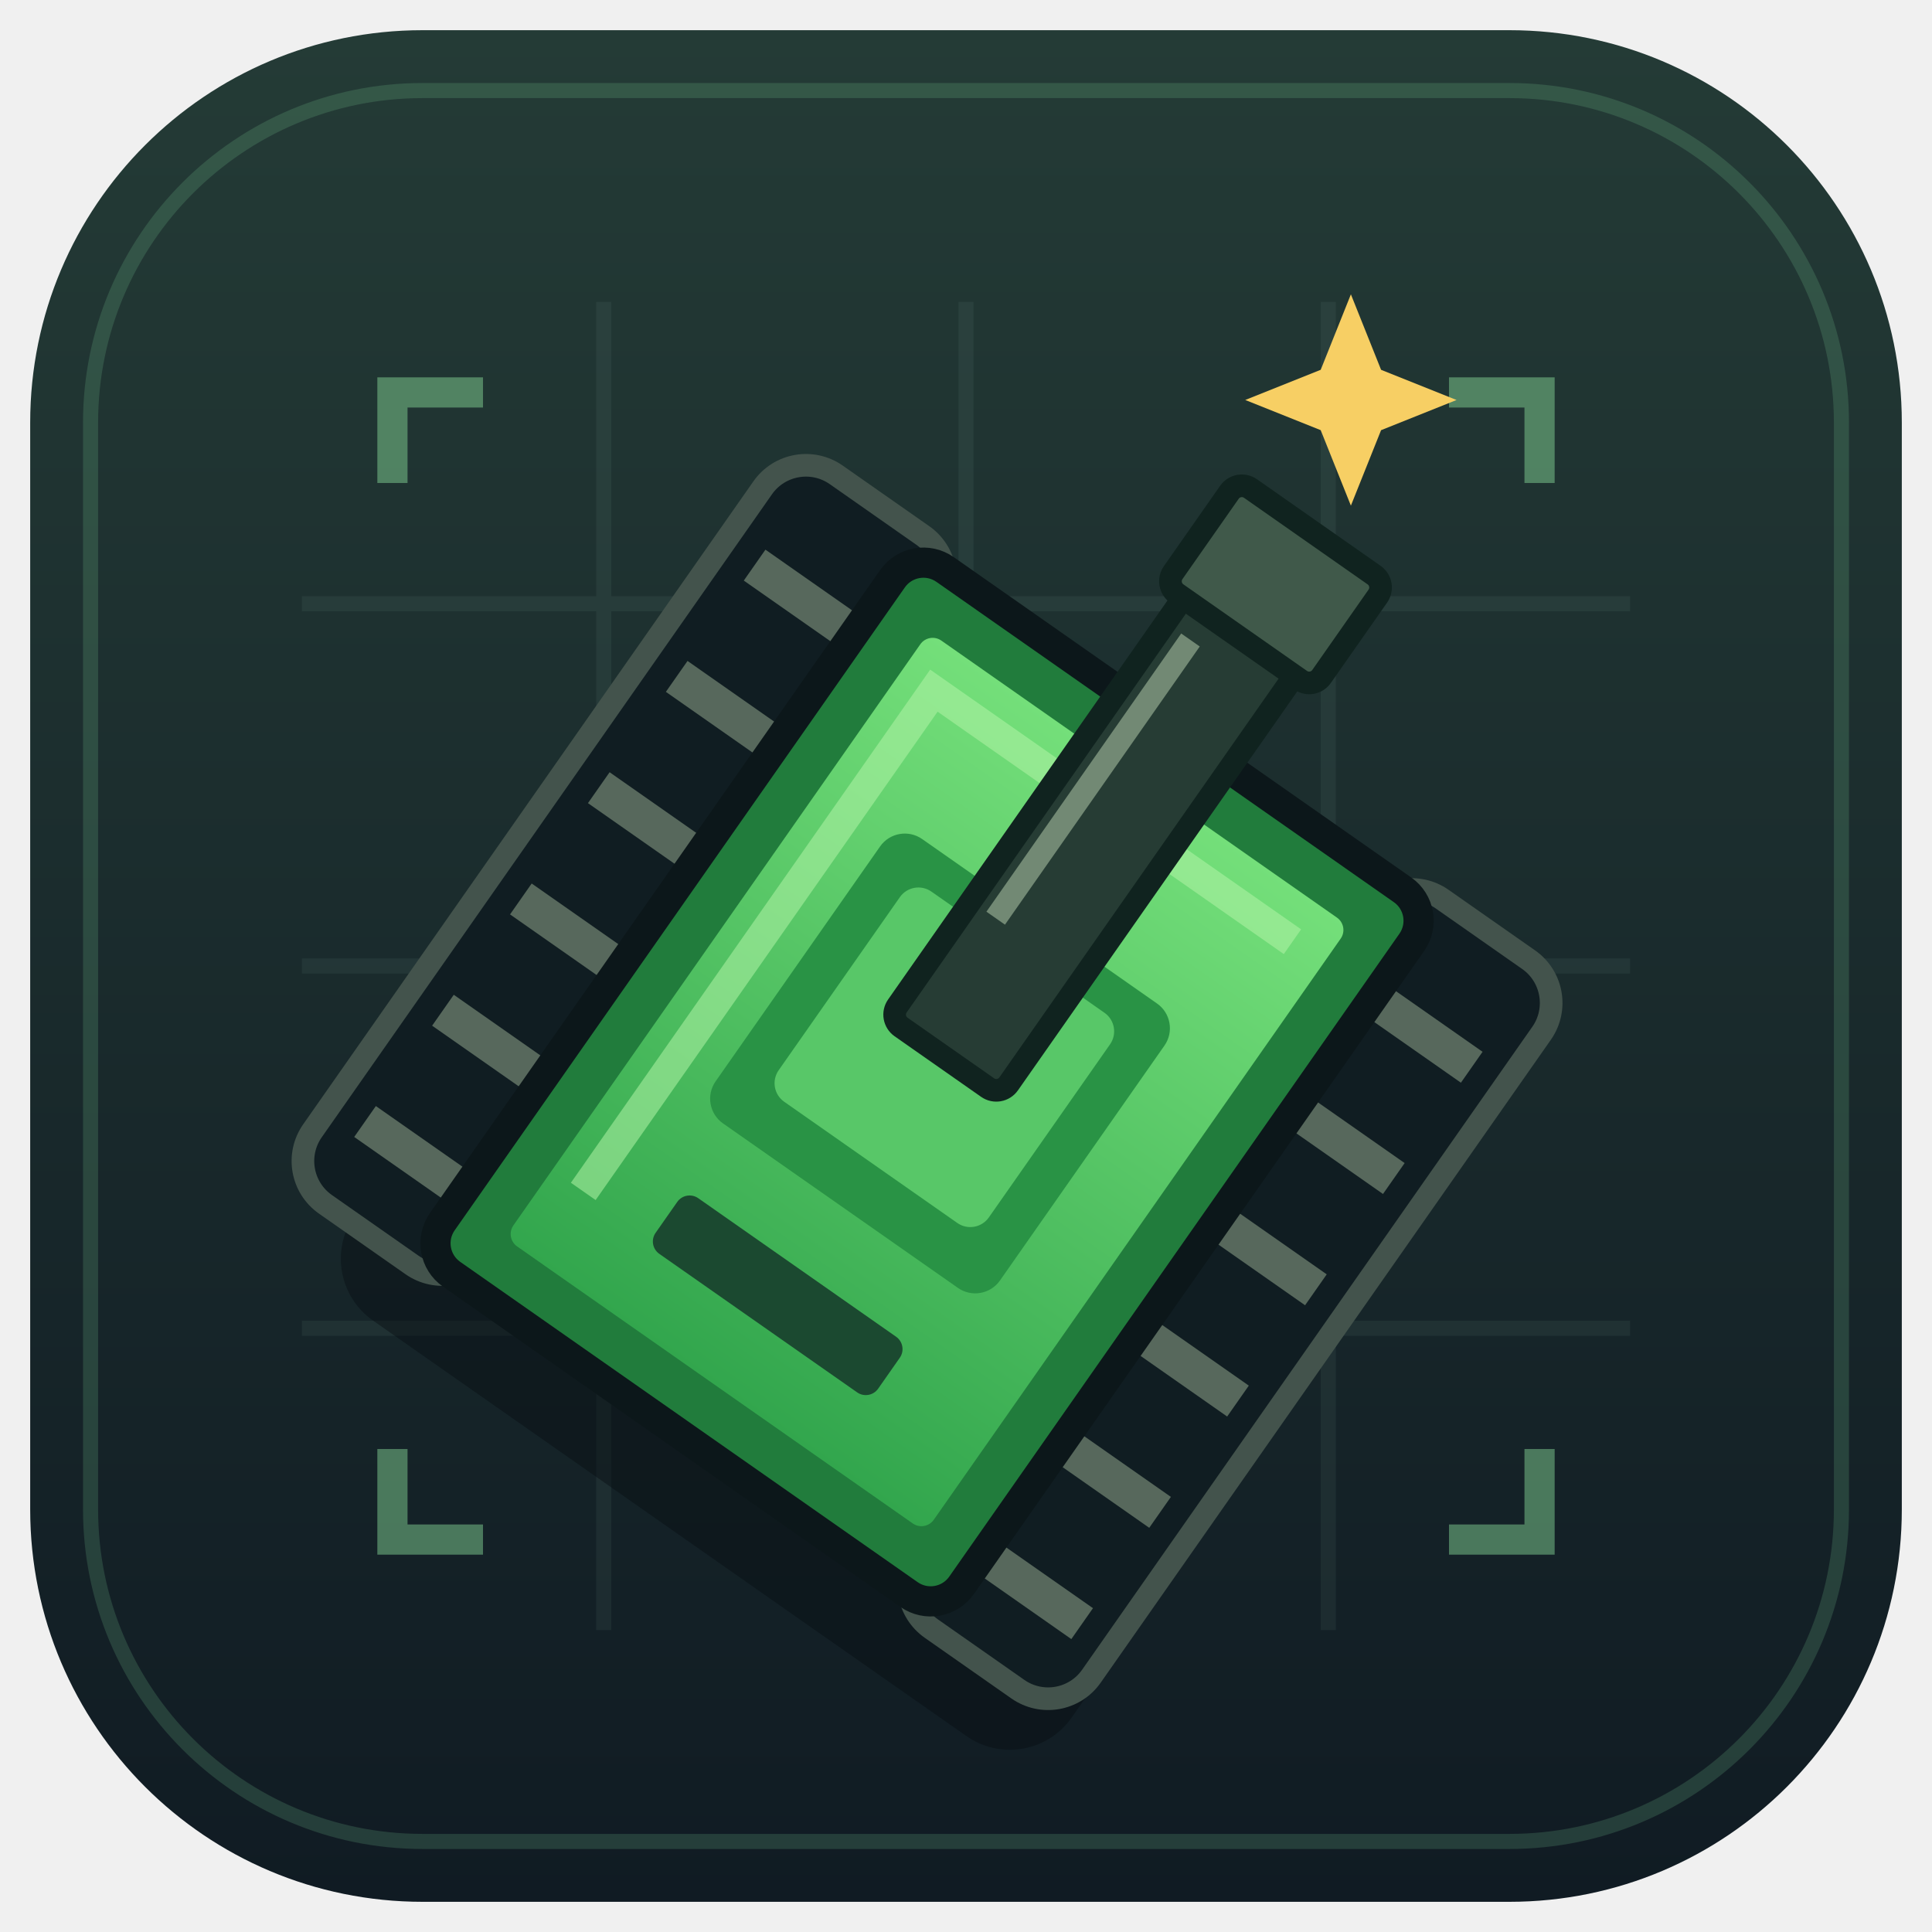
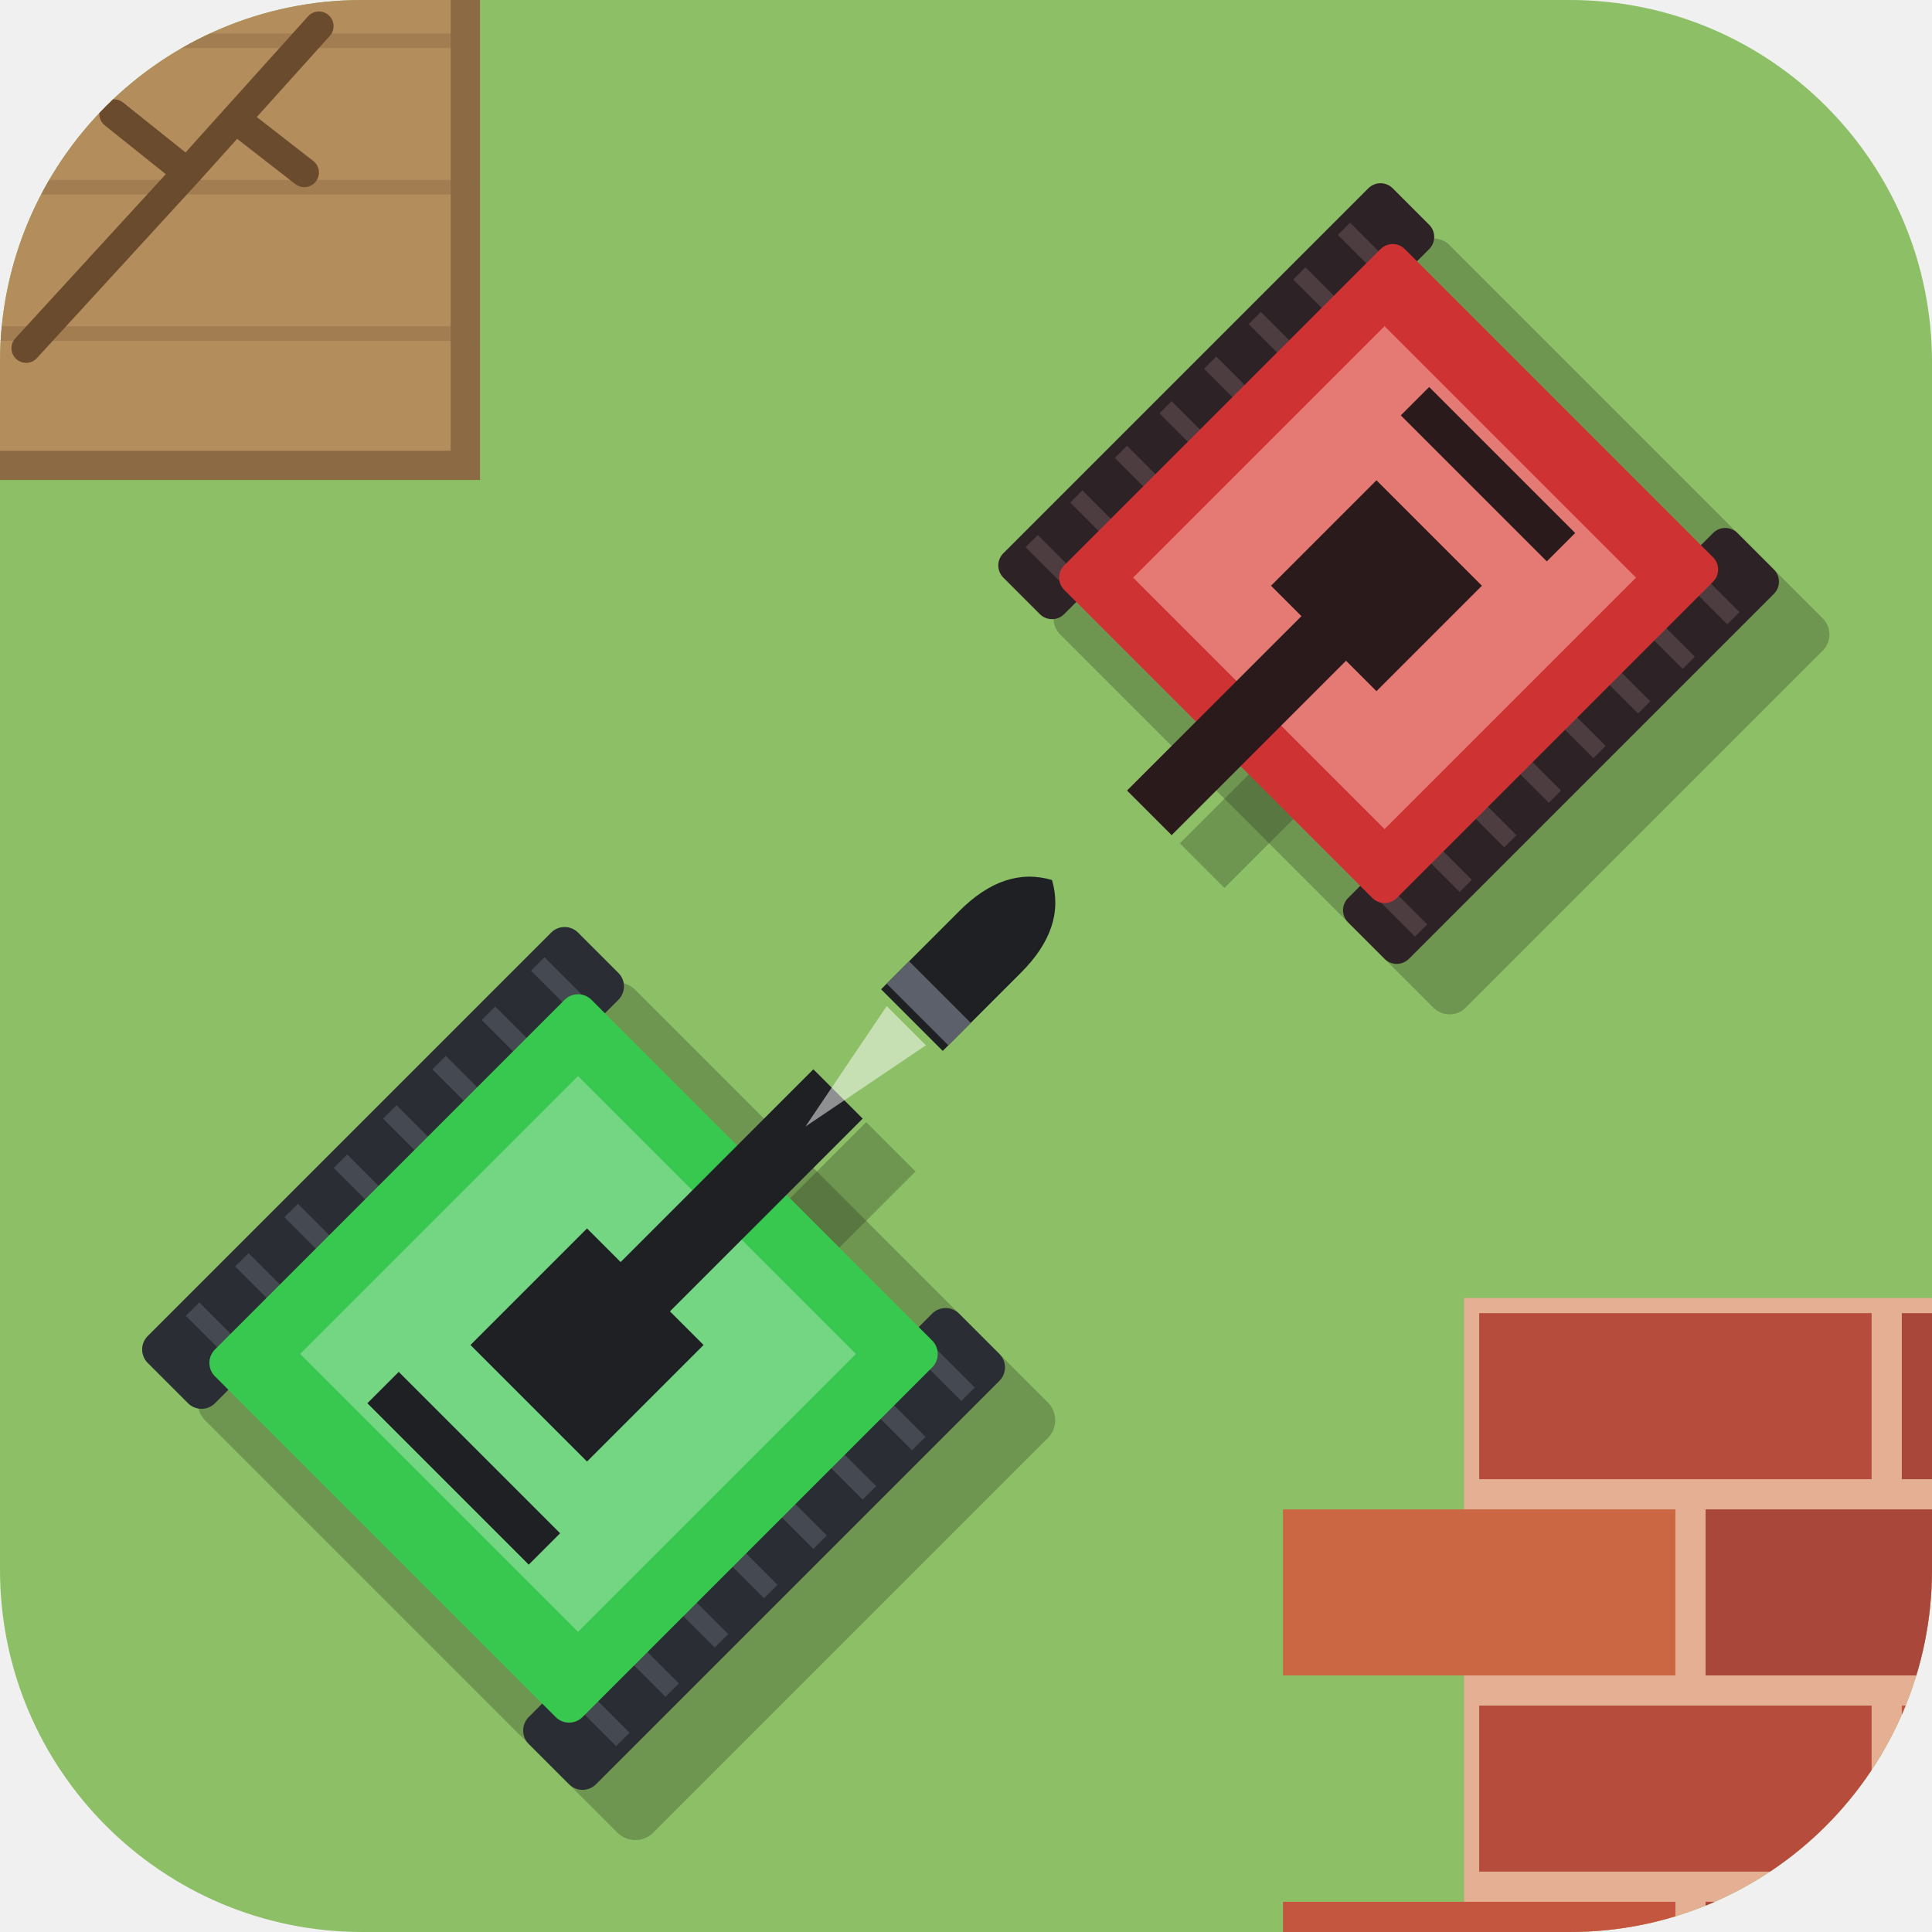
<svg xmlns="http://www.w3.org/2000/svg" width="256" height="256" viewBox="0 0 256 256" role="img" aria-labelledby="title desc">
  <defs>
-     <linearGradient id="tile" x2="0" y2="1">
-       <stop stop-color="#243b36" />
-       <stop offset="1" stop-color="#101b23" />
-     </linearGradient>
-     <linearGradient id="armor" x2="0" y2="1">
-       <stop stop-color="#74df7a" />
-       <stop offset="1" stop-color="#32a64d" />
-     </linearGradient>
+     <clipPath id="r">
+       <rect width="256" height="256" rx="48" />
+     </clipPath>
  </defs>
-   <rect x="4" y="4" width="248" height="248" rx="52" fill="url(#tile)" />
-   <rect x="12" y="12" width="232" height="232" rx="44" fill="none" stroke="#80dd9b" stroke-opacity=".18" stroke-width="2" />
-   <path d="M40 80h176M40 128h176M40 176h176M80 40v176M128 40v176M176 40v176" fill="none" stroke="#a0d4bb" stroke-opacity=".07" stroke-width="2" />
-   <path d="M52 64V52h12M192 52h12v12M204 192v12h-12M64 204H52v-12" fill="none" stroke="#8de29f" stroke-opacity=".45" stroke-width="4" />
-   <g transform="rotate(35 128 136)">
-     <rect x="76" y="93" width="116" height="120" rx="10" fill="#060d12" opacity=".45" />
-     <rect x="65" y="86" width="28" height="118" rx="7" fill="#101d22" stroke="#43534c" stroke-width="3" />
-     <rect x="163" y="86" width="28" height="118" rx="7" fill="#101d22" stroke="#43534c" stroke-width="3" />
-     <path d="M70 102h18m-18 18h18m-18 18h18m-18 18h18m-18 18h18m-18 18h18m80-90h18m-18 18h18m-18 18h18m-18 18h18m-18 18h18m-18 18h18" stroke="#57685c" stroke-width="5" />
-     <rect x="86" y="88" width="84" height="114" rx="5" fill="#217c3c" stroke="#0c171a" stroke-width="4" />
-     <rect x="94" y="96" width="68" height="98" rx="2" fill="url(#armor)" />
-     <path d="M99 183V102h58" fill="none" stroke="#b1f4a5" stroke-opacity=".55" stroke-width="4" />
-     <rect x="105" y="119" width="46" height="46" rx="4" fill="#299345" />
-     <rect x="111" y="124" width="34" height="34" rx="3" fill="#58c768" />
-     <rect x="119" y="63" width="18" height="78" rx="2" fill="#263c34" stroke="#10231f" stroke-width="3" />
-     <rect x="116" y="56" width="24" height="17" rx="2" fill="#40594a" stroke="#10231f" stroke-width="3" />
-     <path d="M123 77v45" stroke="#728974" stroke-width="3" />
-     <rect x="110" y="175" width="36" height="9" rx="2" fill="#1b4930" />
+   <g clip-path="url(#r)">
+     <rect width="256" height="256" fill="#8DBF66" />
+     <g transform="translate(-14 -14) scale(0.97)">
+       <rect width="80" height="80" fill="#B48D5C" />
+       <path d="M0 20H80M0 40H80M0 60H80" stroke="#8C6A43" stroke-width="2" opacity=".45" />
+       <rect x="2" y="2" width="76" height="76" fill="none" stroke="#8C6A43" stroke-width="4" />
+       <path d="M18 62L40 38L58 18M40 38L30 30M47 31L56 38" fill="none" stroke="#6B4B2E" stroke-width="4" stroke-linecap="round" stroke-linejoin="round" />
+     </g>
+     <rect x="194" y="172" width="96" height="90" fill="#E4AF92" />
+     <rect x="196" y="174" width="52" height="22" fill="#B54C3C" />
+     <rect x="252" y="174" width="52" height="22" fill="#A9473A" />
+     <rect x="170" y="200" width="52" height="22" fill="#CC6743" />
+     <rect x="226" y="200" width="52" height="22" fill="#A9473A" />
+     <rect x="282" y="200" width="52" height="22" fill="#CC6743" />
+     <rect x="196" y="226" width="52" height="22" fill="#B54C3C" />
+     <rect x="252" y="226" width="52" height="22" fill="#C4553F" />
+     <rect x="170" y="252" width="52" height="22" fill="#C4553F" />
+     <rect x="226" y="252" width="52" height="22" fill="#A9473A" />
+     <rect x="282" y="252" width="52" height="22" fill="#B54C3C" />
+     <g transform="translate(83 187) rotate(45) scale(0.84) translate(-50 -50)" fill="rgba(20,24,16,.24)">
+       <rect x="0" y="2" width="100" height="96" rx="4" />
+       <rect x="44.5" y="-9" width="11" height="24" />
+     </g>
+     <g transform="translate(76 180) rotate(45) scale(0.84) translate(-50 -50)">
+       <rect x="0" y="2" width="15" height="96" rx="3" fill="#2A2D33" />
+       <rect x="85" y="2" width="15" height="96" rx="3" fill="#2A2D33" />
+       <path d="M2 10H13M87 10H98" stroke="#454952" stroke-width="3" />
+       <path d="M2 21H13M87 21H98" stroke="#454952" stroke-width="3" />
+       <path d="M2 32H13M87 32H98" stroke="#454952" stroke-width="3" />
+       <path d="M2 43H13M87 43H98" stroke="#454952" stroke-width="3" />
+       <path d="M2 54H13M87 54H98" stroke="#454952" stroke-width="3" />
+       <path d="M2 65H13M87 65H98" stroke="#454952" stroke-width="3" />
+       <path d="M2 76H13M87 76H98" stroke="#454952" stroke-width="3" />
+       <path d="M2 87H13M87 87H98" stroke="#454952" stroke-width="3" />
+       <rect x="9" y="8" width="82" height="84" rx="3" fill="#38C84F" />
+       <rect x="19" y="18" width="62" height="62" fill="#74D683" />
+       <rect x="44.5" y="-9" width="11" height="47" fill="#1E2024" />
+       <rect x="37" y="34" width="26" height="26" fill="#1E2024" />
+       <rect x="32" y="71" width="36" height="7" fill="#1E2024" />
+     </g>
+     <g transform="translate(191 83) rotate(225) scale(0.76) translate(-50 -50)" fill="rgba(20,24,16,.24)">
+       <rect x="0" y="2" width="100" height="96" rx="4" />
+       <rect x="44.5" y="-9" width="11" height="24" />
+     </g>
+     <g transform="translate(184 76) rotate(225) scale(0.76) translate(-50 -50)">
+       <rect x="0" y="2" width="15" height="96" rx="3" fill="#2D2326" />
+       <rect x="85" y="2" width="15" height="96" rx="3" fill="#2D2326" />
+       <path d="M2 10H13M87 10H98" stroke="#4E3D40" stroke-width="3" />
+       <path d="M2 21H13M87 21H98" stroke="#4E3D40" stroke-width="3" />
+       <path d="M2 32H13M87 32H98" stroke="#4E3D40" stroke-width="3" />
+       <path d="M2 43H13M87 43H98" stroke="#4E3D40" stroke-width="3" />
+       <path d="M2 54H13M87 54H98" stroke="#4E3D40" stroke-width="3" />
+       <path d="M2 65H13M87 65H98" stroke="#4E3D40" stroke-width="3" />
+       <path d="M2 76H13M87 76H98" stroke="#4E3D40" stroke-width="3" />
+       <path d="M2 87H13M87 87H98" stroke="#4E3D40" stroke-width="3" />
+       <rect x="9" y="8" width="82" height="84" rx="3" fill="#CF3233" />
+       <rect x="19" y="18" width="62" height="62" fill="#E57A74" />
+       <rect x="44.5" y="-9" width="11" height="47" fill="#2B1A1C" />
+       <rect x="37" y="34" width="26" height="26" fill="#2B1A1C" />
+       <rect x="32" y="71" width="36" height="7" fill="#2B1A1C" />
+     </g>
+     <g transform="translate(129 127) rotate(45) scale(1.05)">
+       <path d="M-3.5 12L0 30L3.5 12Z" fill="#fff" opacity=".5" />
+       <path d="M-5.5 11V-3Q-5.5 -11 0 -14Q5.5 -11 5.5 -3V11Z" fill="#1E2024" />
+       <rect x="-5.5" y="6" width="11" height="4" fill="#5B606A" />
+     </g>
  </g>
-   <path d="m179 39 4 10 10 4-10 4-4 10-4-10-10-4 10-4Z" fill="#f7cf64" />
</svg>
